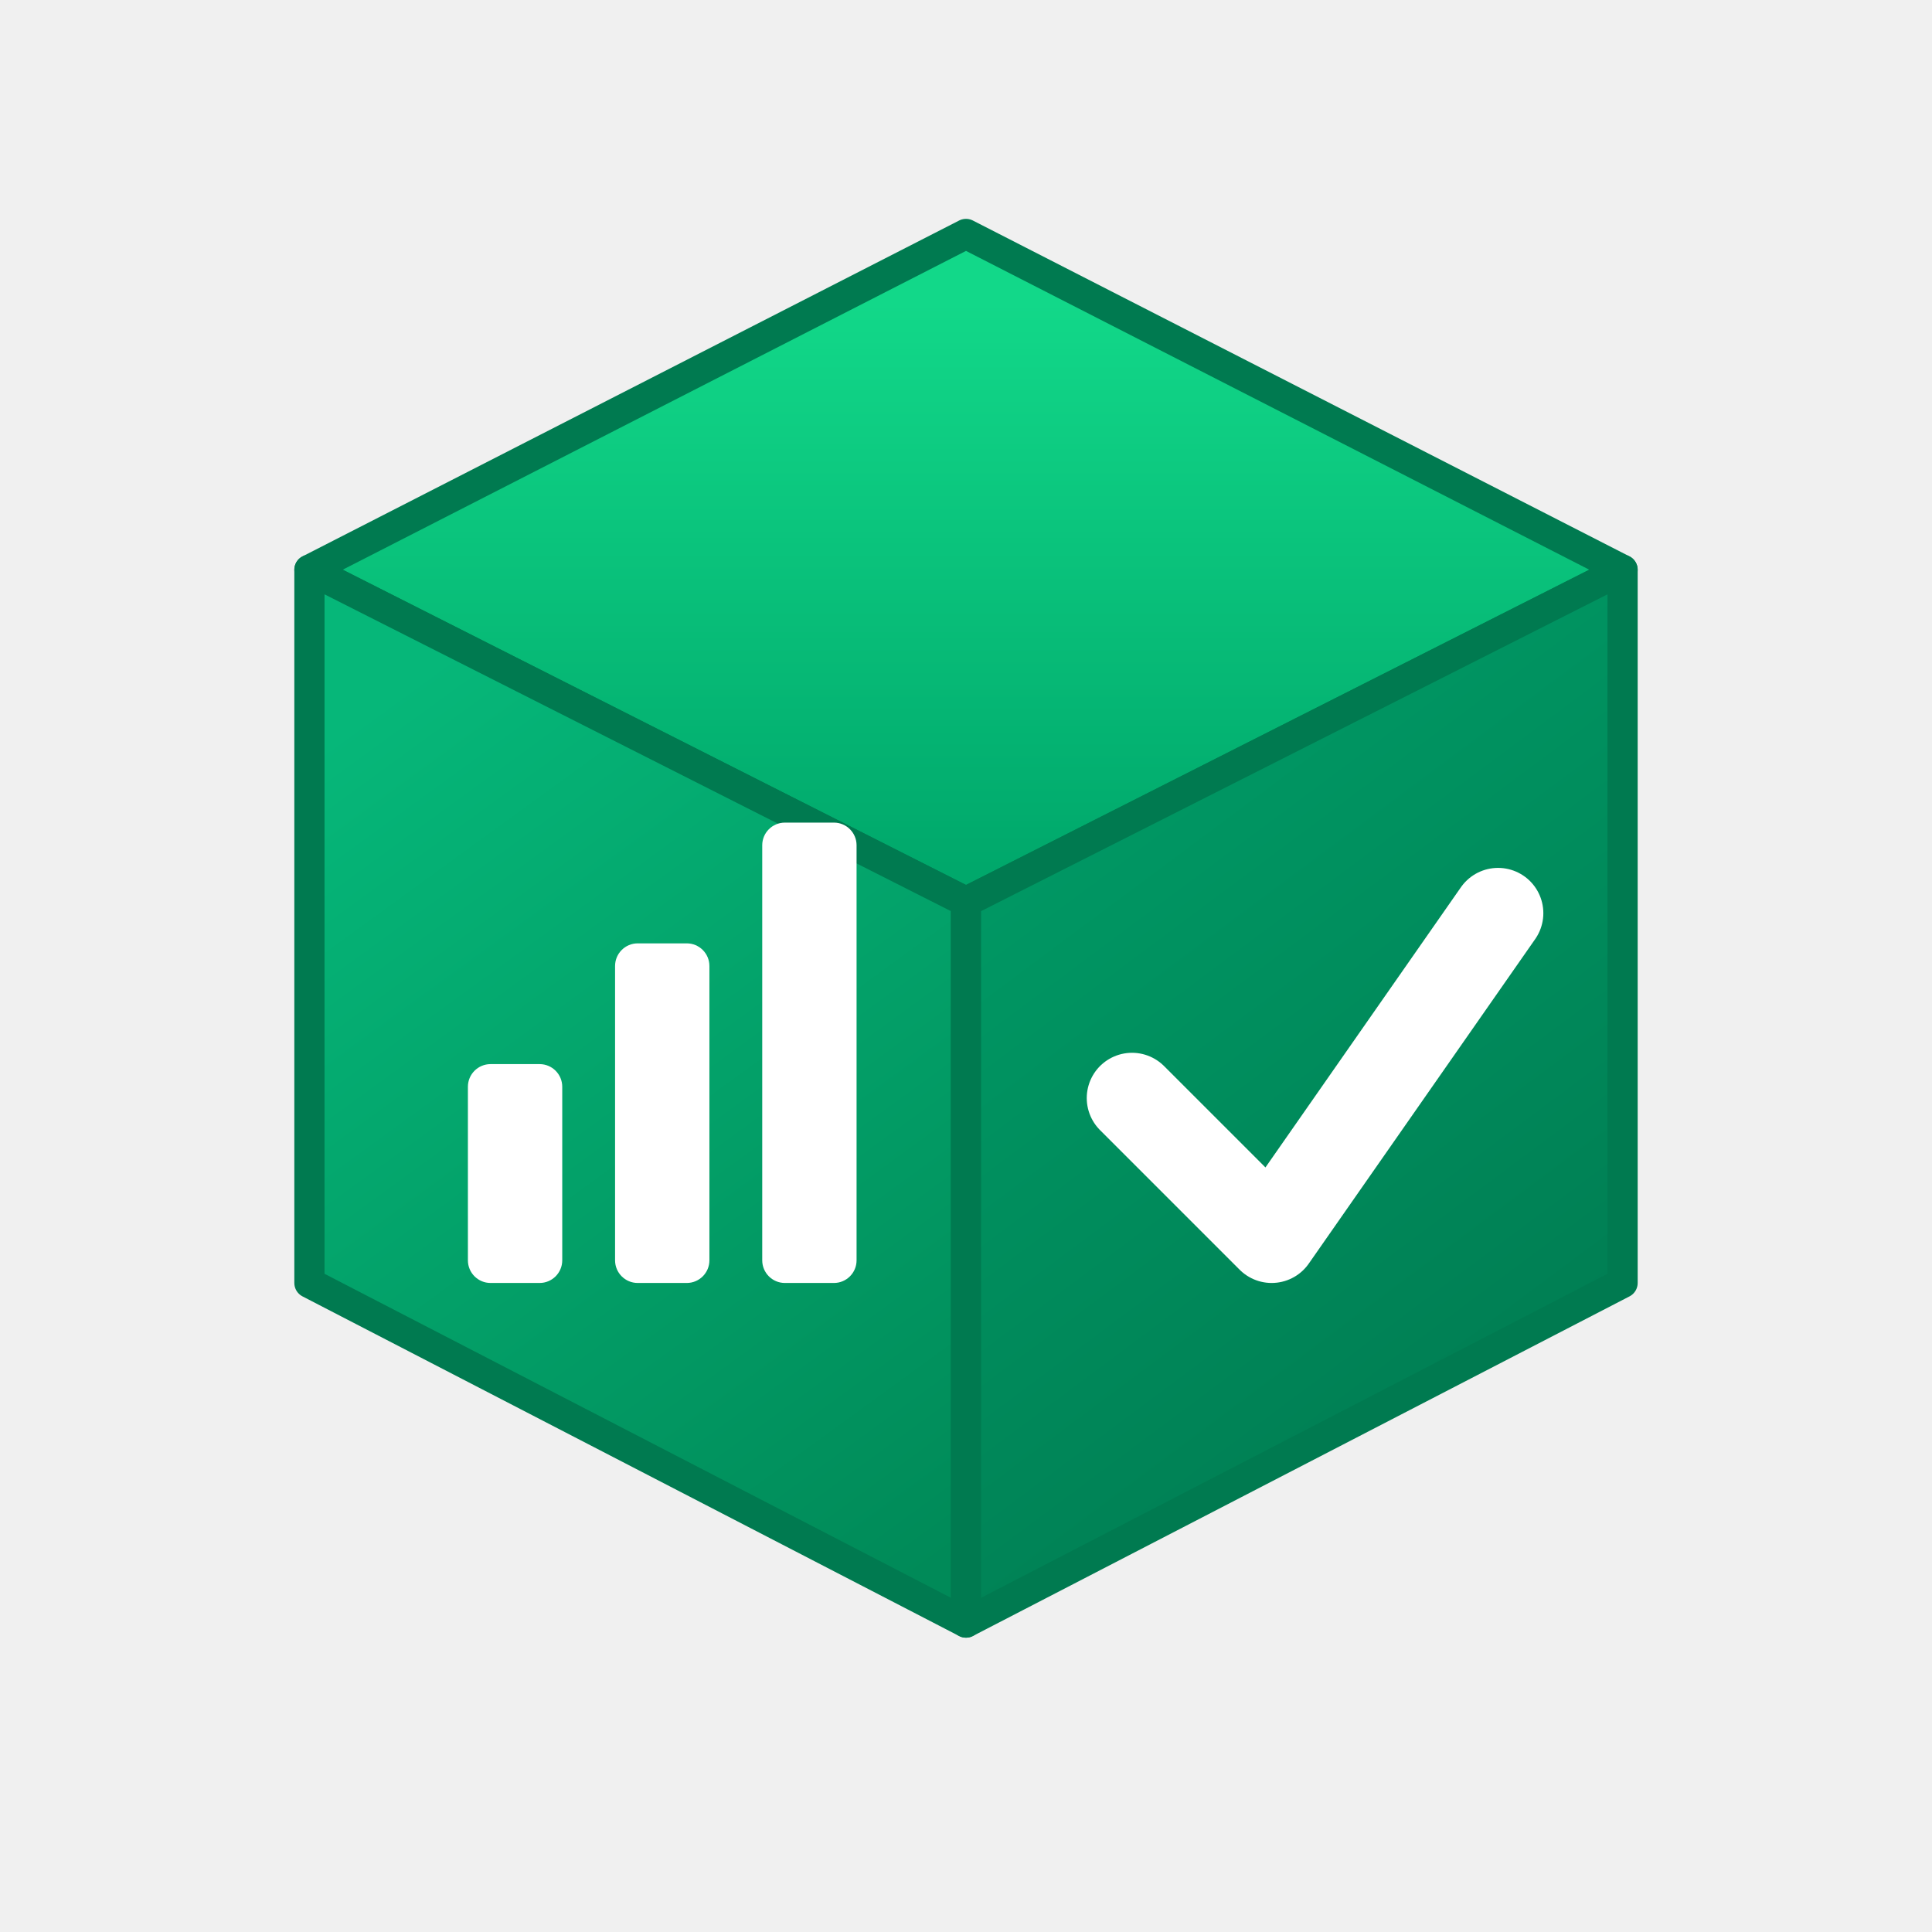
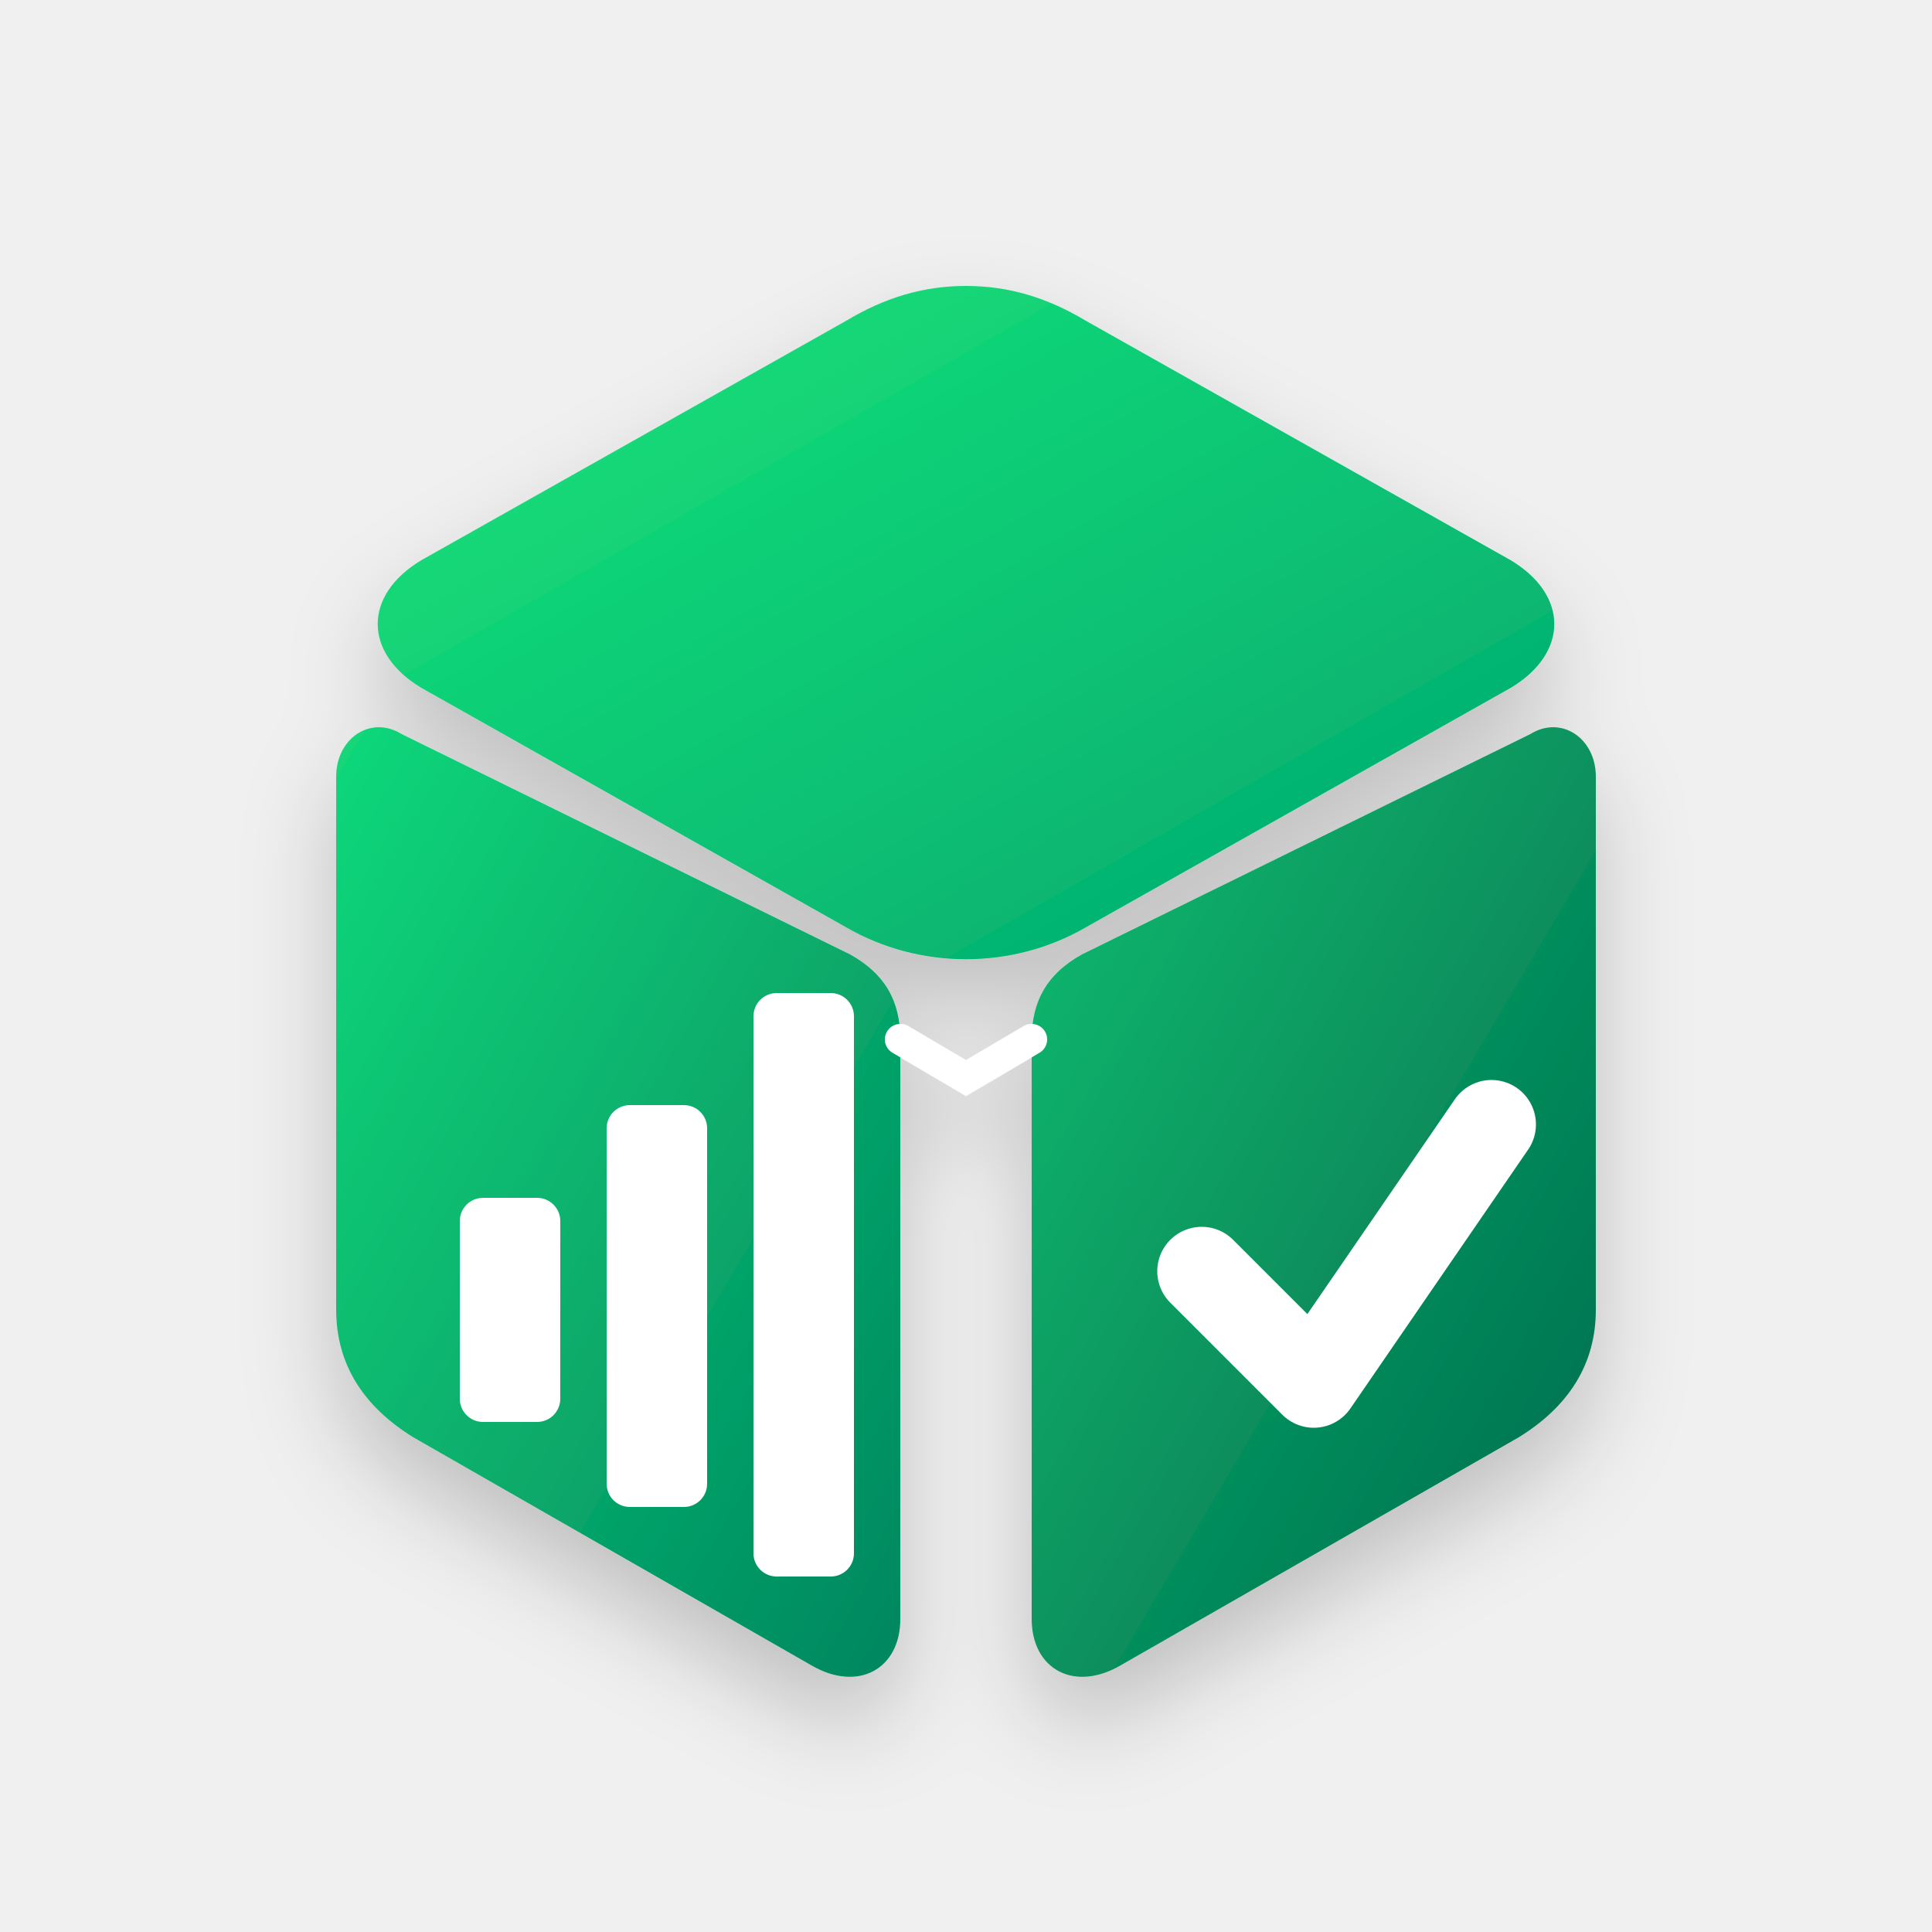
- <svg xmlns="http://www.w3.org/2000/svg" width="512" height="512" viewBox="0 0 512 512" fill="none">
+ <svg xmlns="http://www.w3.org/2000/svg" width="500" height="500" viewBox="0 0 500 500" role="img" aria-labelledby="title desc">
  <defs>
-     <linearGradient id="topGrad" x1="256" y1="80" x2="256" y2="230" gradientUnits="userSpaceOnUse">
-       <stop offset="0" stop-color="#12D889" />
-       <stop offset="1" stop-color="#00A86B" />
+     <linearGradient id="top" x1="0" y1="0" x2="1" y2="1">
+       <stop offset="0%" stop-color="#19e67a" />
+       <stop offset="100%" stop-color="#00a66f" />
    </linearGradient>
-     <linearGradient id="leftGrad" x1="95" y1="190" x2="255" y2="410" gradientUnits="userSpaceOnUse">
-       <stop offset="0" stop-color="#06B779" />
-       <stop offset="1" stop-color="#008A58" />
+     <linearGradient id="left" x1="0" y1="0" x2="1" y2="1">
+       <stop offset="0%" stop-color="#12d87a" />
+       <stop offset="100%" stop-color="#00865f" />
    </linearGradient>
-     <linearGradient id="rightGrad" x1="256" y1="190" x2="420" y2="410" gradientUnits="userSpaceOnUse">
-       <stop offset="0" stop-color="#009D67" />
-       <stop offset="1" stop-color="#00784F" />
+     <linearGradient id="right" x1="0" y1="0" x2="1" y2="1">
+       <stop offset="0%" stop-color="#0fbe70" />
+       <stop offset="100%" stop-color="#00694d" />
    </linearGradient>
+     <filter id="shadow" x="-30%" y="-30%" width="160%" height="170%">
+       <feDropShadow dx="0" dy="12" stdDeviation="12" flood-opacity=".20" />
+     </filter>
  </defs>
-   <path d="M256 62L430 151L256 239L82 151L256 62Z" fill="url(#topGrad)" stroke="#007A50" stroke-width="8" stroke-linejoin="round" />
-   <path d="M82 151L256 239V430L82 340V151Z" fill="url(#leftGrad)" stroke="#007A50" stroke-width="8" stroke-linejoin="round" />
-   <path d="M430 151L256 239V430L430 340V151Z" fill="url(#rightGrad)" stroke="#007A50" stroke-width="8" stroke-linejoin="round" />
-   <rect x="124" y="282" width="25" height="58" rx="6" fill="white" />
-   <rect x="163" y="250" width="25" height="90" rx="6" fill="white" />
-   <rect x="202" y="218" width="25" height="122" rx="6" fill="white" />
-   <path d="M300 291L337 328L397 242" stroke="white" stroke-width="24" stroke-linecap="round" stroke-linejoin="round" />
+   <g transform="translate(54 54)" filter="url(#shadow)">
+     <path d="M196 20 C207 20 217 23 227 29 L337 91 C352 100 352 115 337 124 L227 186 C208 197 184 197 165 186 L55 124 C40 115 40 100 55 91 L165 29 C175 23 185 20 196 20Z" fill="url(#top)" />
+     <path d="M50 136 C42 131 33 137 33 147 L33 285 C33 299 40 310 53 318 L156 377 C168 384 179 378 179 365 L179 215 C179 205 175 198 166 193Z" fill="url(#left)" />
+     <path d="M342 136 C350 131 359 137 359 147 L359 285 C359 299 352 310 339 318 L236 377 C224 384 213 378 213 365 L213 215 C213 205 217 198 226 193Z" fill="url(#right)" />
+     <path d="M179 215 L196 225 L213 215" fill="none" stroke="#fff" stroke-width="8" stroke-linecap="round" />
+     <g fill="#fff">
+       <rect x="65" y="256" width="26" height="58" rx="6" />
+       <rect x="103" y="232" width="26" height="104" rx="6" />
+       <rect x="141" y="203" width="26" height="151" rx="6" />
+     </g>
+     <path d="M257 275 L286 304 L332 237" fill="none" stroke="#fff" stroke-width="23" stroke-linecap="round" stroke-linejoin="round" />
+   </g>
</svg>
